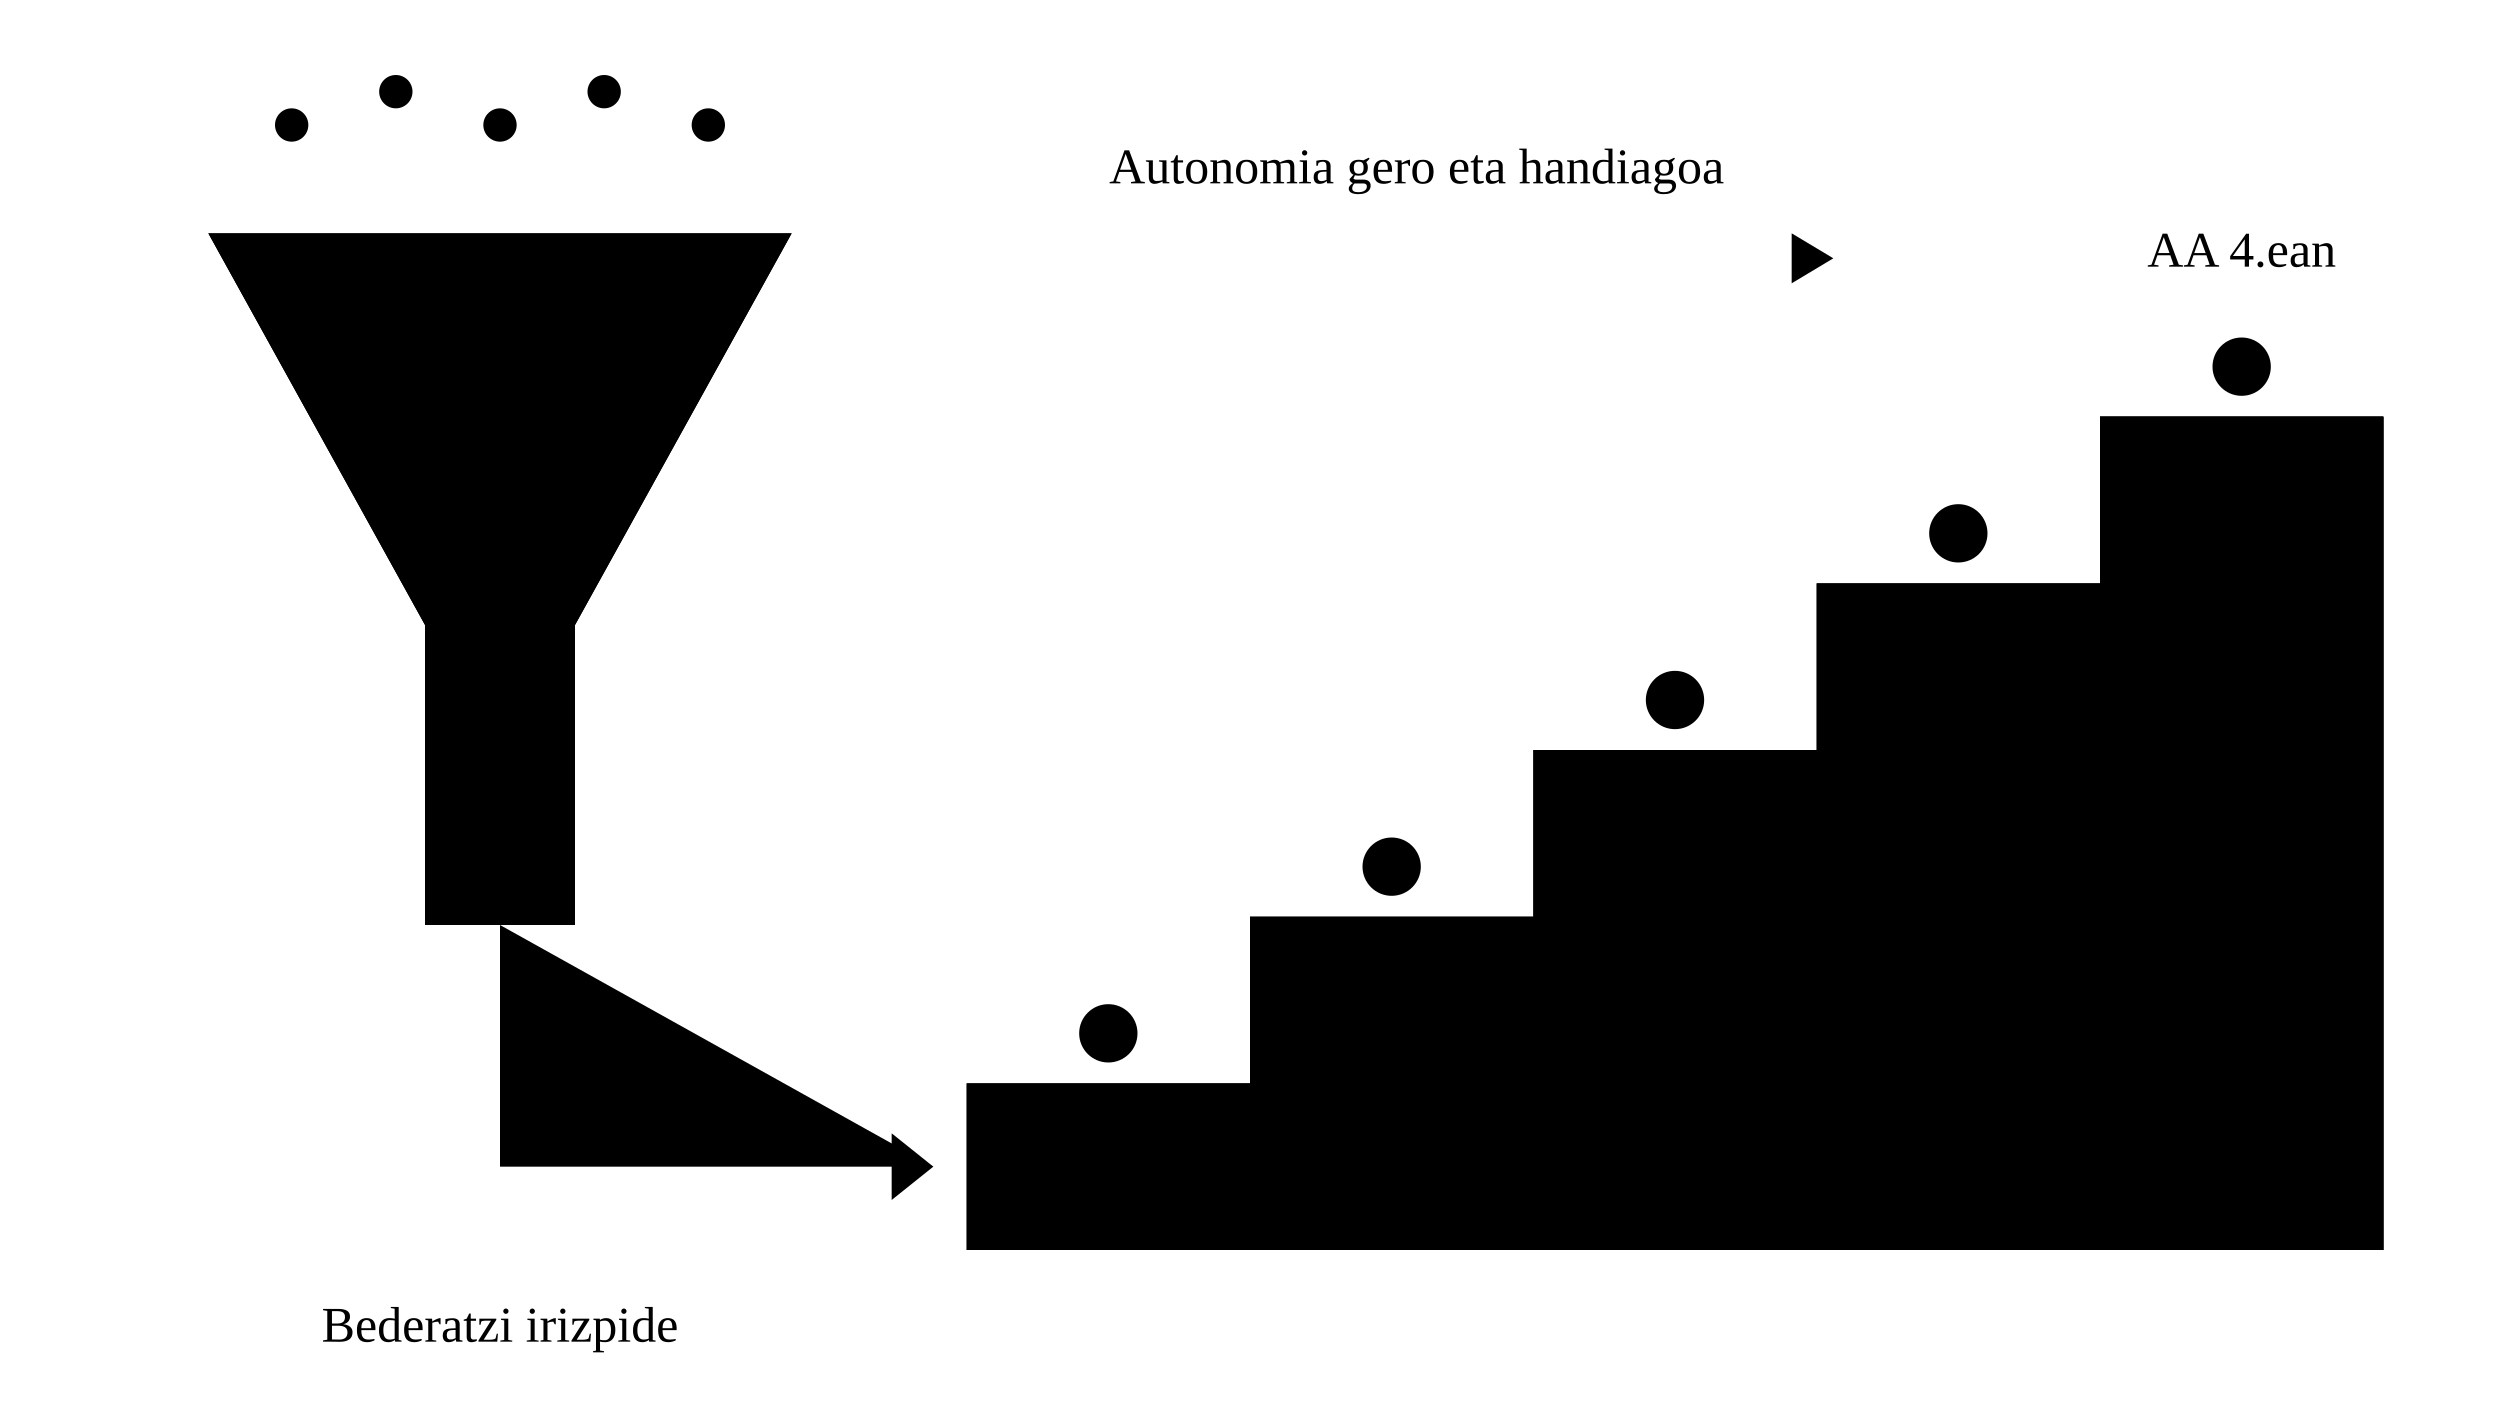
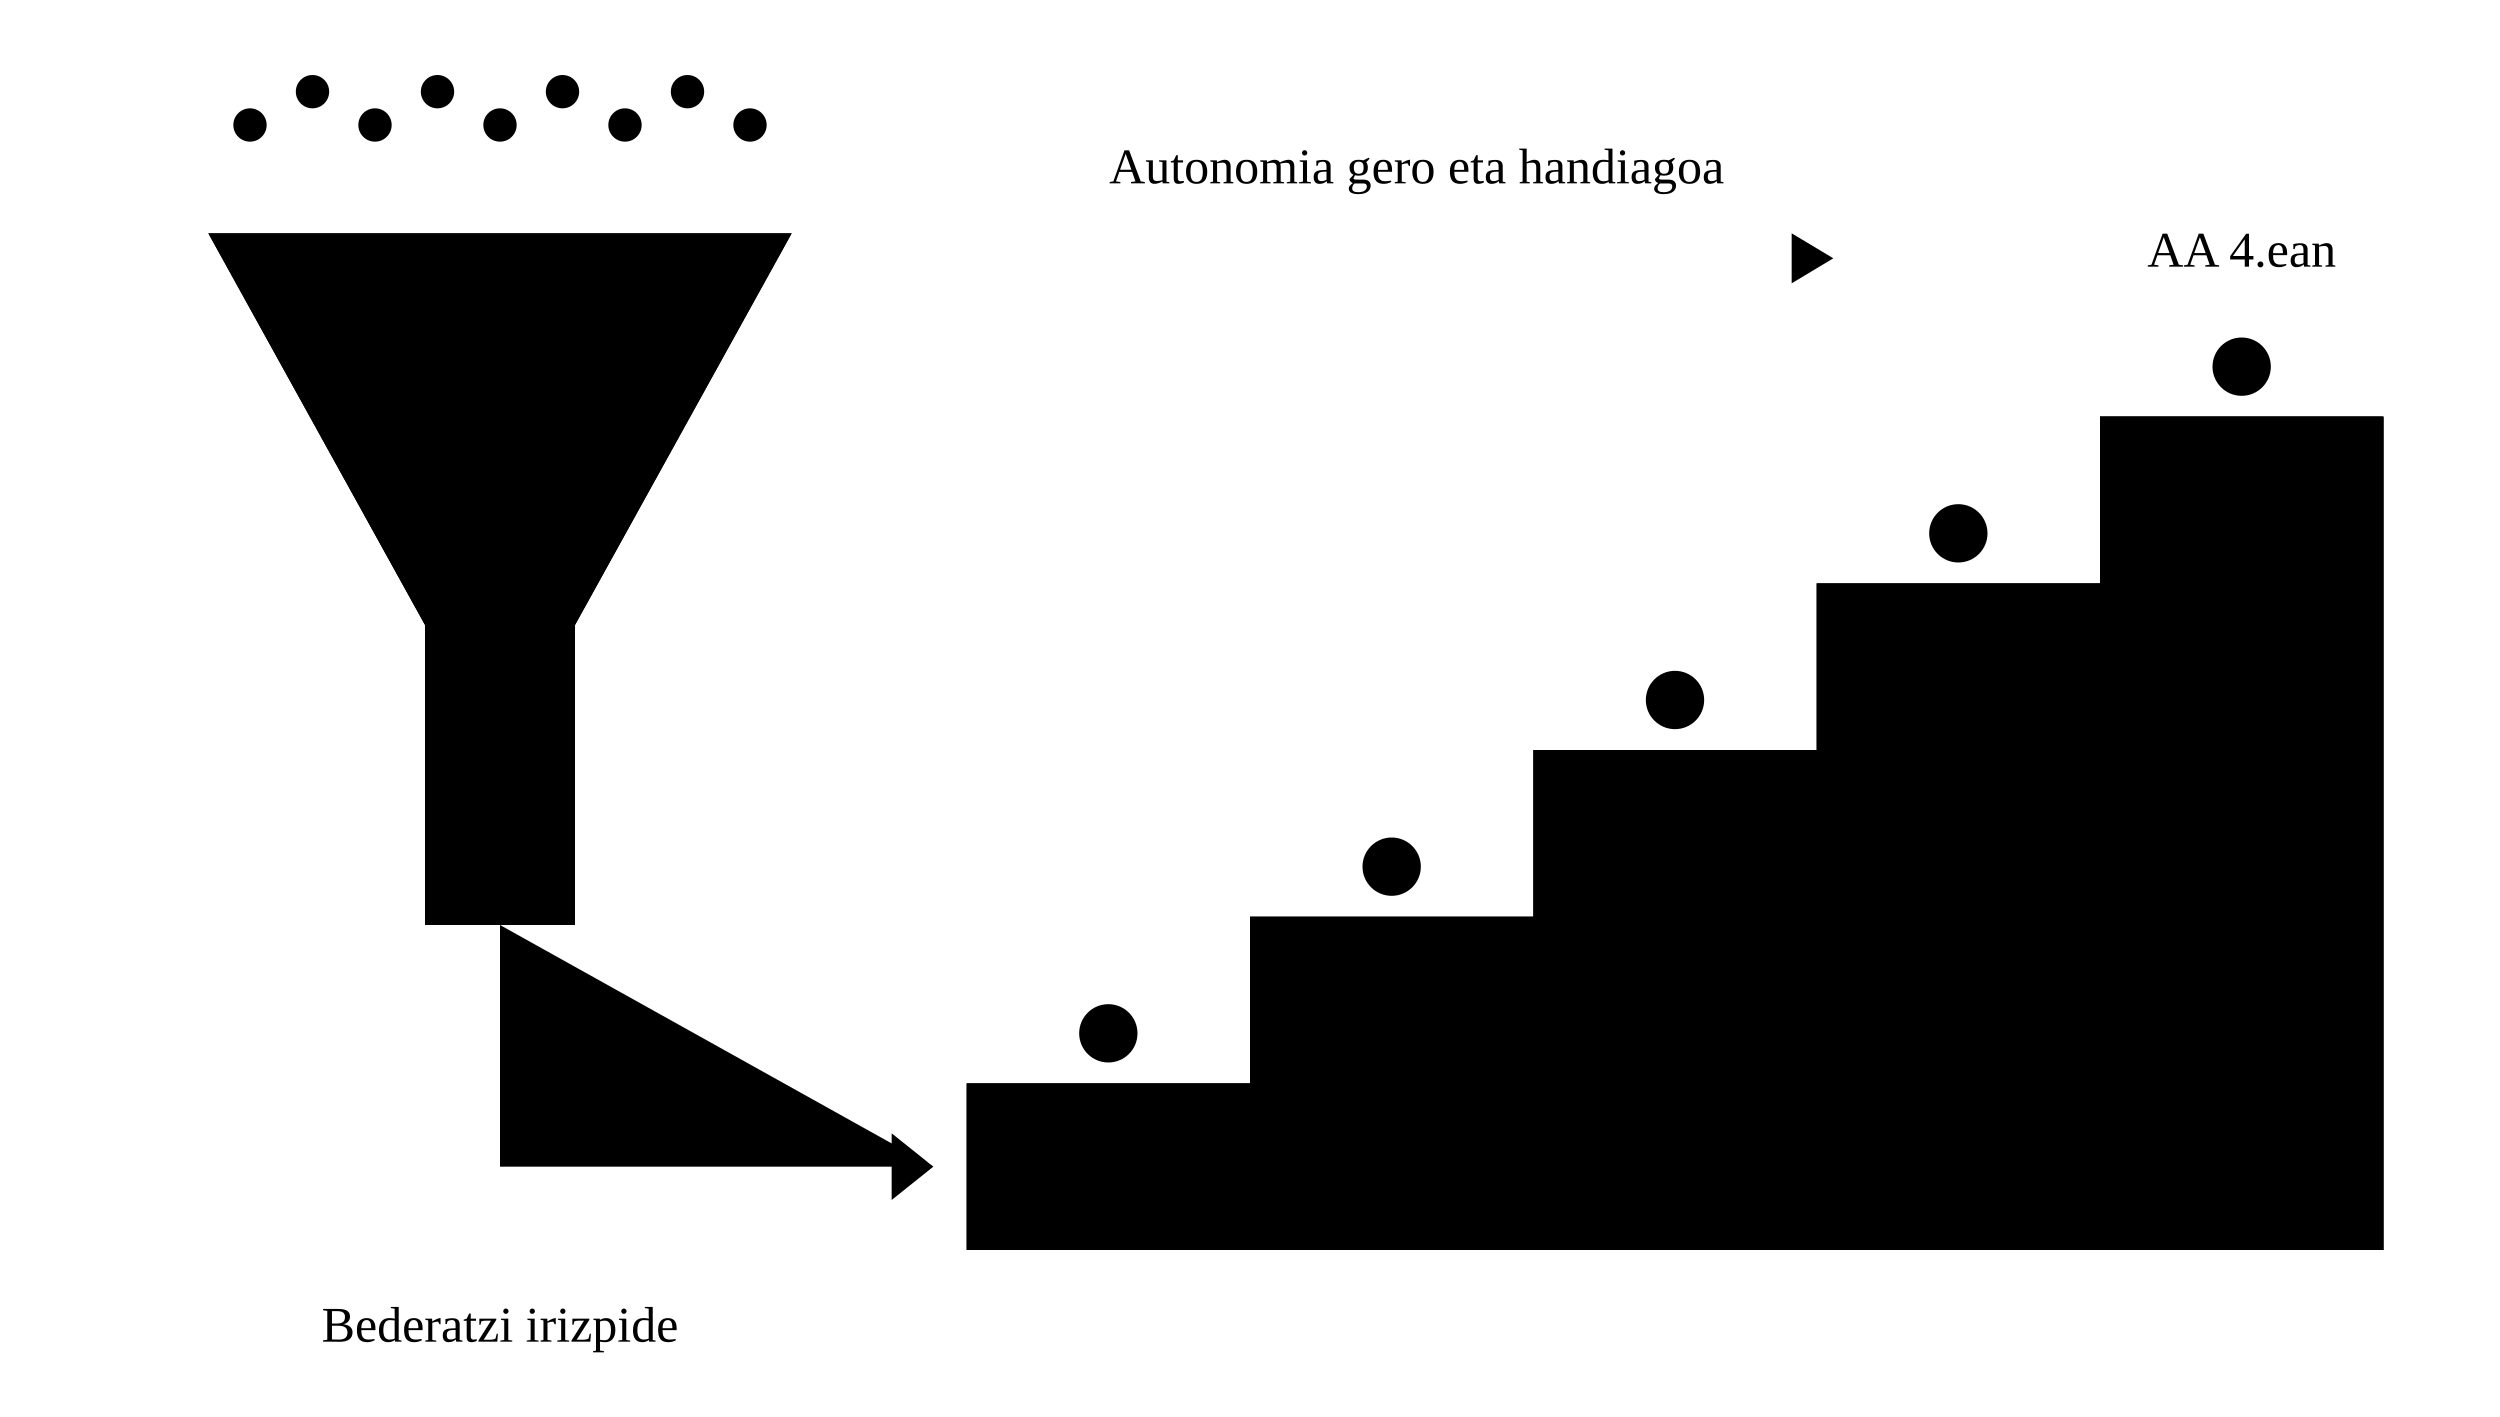
<svg xmlns="http://www.w3.org/2000/svg" viewBox="0 0 600 340">
-   <circle class="ft" cx="70" cy="30" r="4" />
-   <circle class="ft" cx="95" cy="22" r="4" />
+   <circle class="ft" cx="60" cy="30" r="4" />
+   <circle class="ft" cx="75" cy="22" r="4" />
+   <circle class="ft" cx="90" cy="30" r="4" />
+   <circle class="ft" cx="105" cy="22" r="4" />
  <circle class="ft" cx="120" cy="30" r="4" />
-   <circle class="ft" cx="145" cy="22" r="4" />
-   <circle class="ft" cx="170" cy="30" r="4" />
+   <circle class="ft" cx="135" cy="22" r="4" />
+   <circle class="ft" cx="150" cy="30" r="4" />
+   <circle class="ft" cx="165" cy="22" r="4" />
+   <circle class="ft" cx="180" cy="30" r="4" />
  <path class="fa" d="M50 56 H190 L138 150 V222 L102 222 V150 Z" />
  <path class="t" d="M50 56 H190 L138 150 V222 L102 222 V150 Z" />
  <path class="t" d="M80 90 H160 M98 122 H142" />
  <path class="a" d="M120 222 V280 H224" />
  <path class="a" d="M214 272 L224 280 L214 288" />
  <text class="lbl" x="120" y="322" text-anchor="middle">Bederatzi irizpide</text>
  <path class="fa" d="M232 300 V260 H300 V220 H368 V180 H436 V140 H504 V100 H572 V300 Z" />
  <path class="t" d="M232 300 V260 H300 V220 H368 V180 H436 V140 H504 V100 H572 V300 Z" />
  <rect class="fz" x="504" y="100" width="68" height="200" />
  <path class="t" d="M504 100 H572 V300 H504 Z" />
  <circle class="t" cx="266" cy="248" r="7" />
  <circle class="t" cx="334" cy="208" r="7" />
  <circle class="t" cx="402" cy="168" r="7" />
  <circle class="t" cx="470" cy="128" r="7" />
  <circle class="t" cx="538" cy="88" r="7" />
  <text class="lbl" x="340" y="44" text-anchor="middle">Autonomia gero eta handiagoa</text>
  <path class="a" d="M250 62 H440 M430 56 L440 62 L430 68" />
  <text class="lbl" x="538" y="64" text-anchor="middle">AA 4.ean</text>
  <path class="r" d="M520 124 l10 10 l20 -22" />
</svg>
